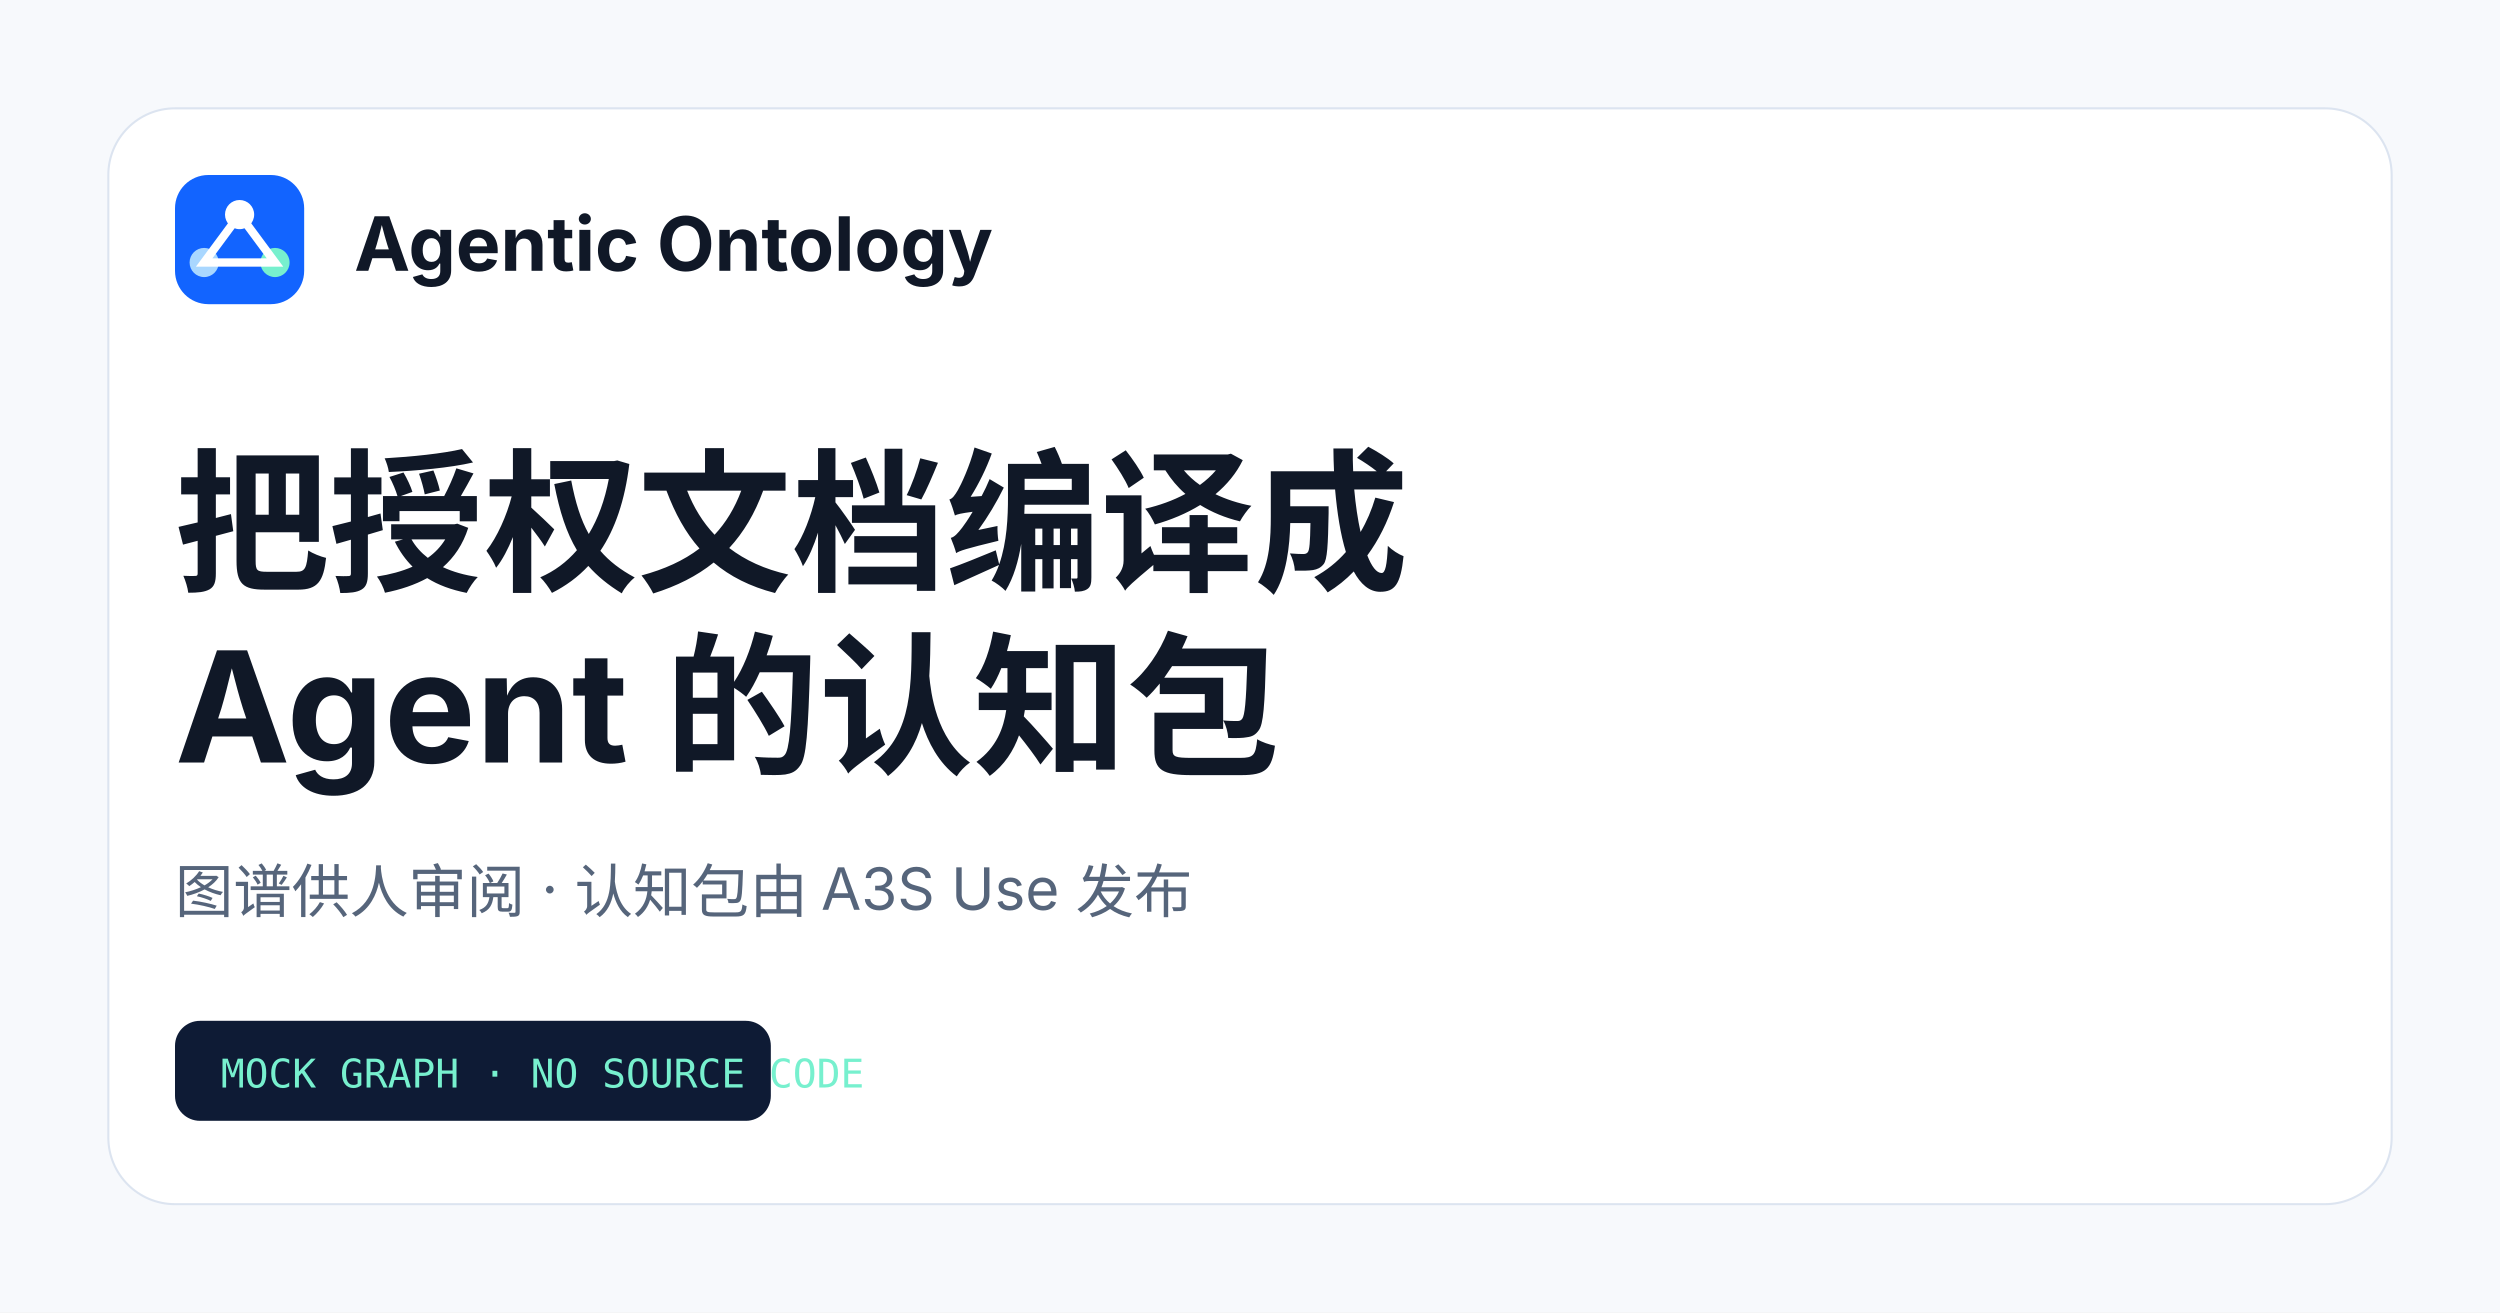
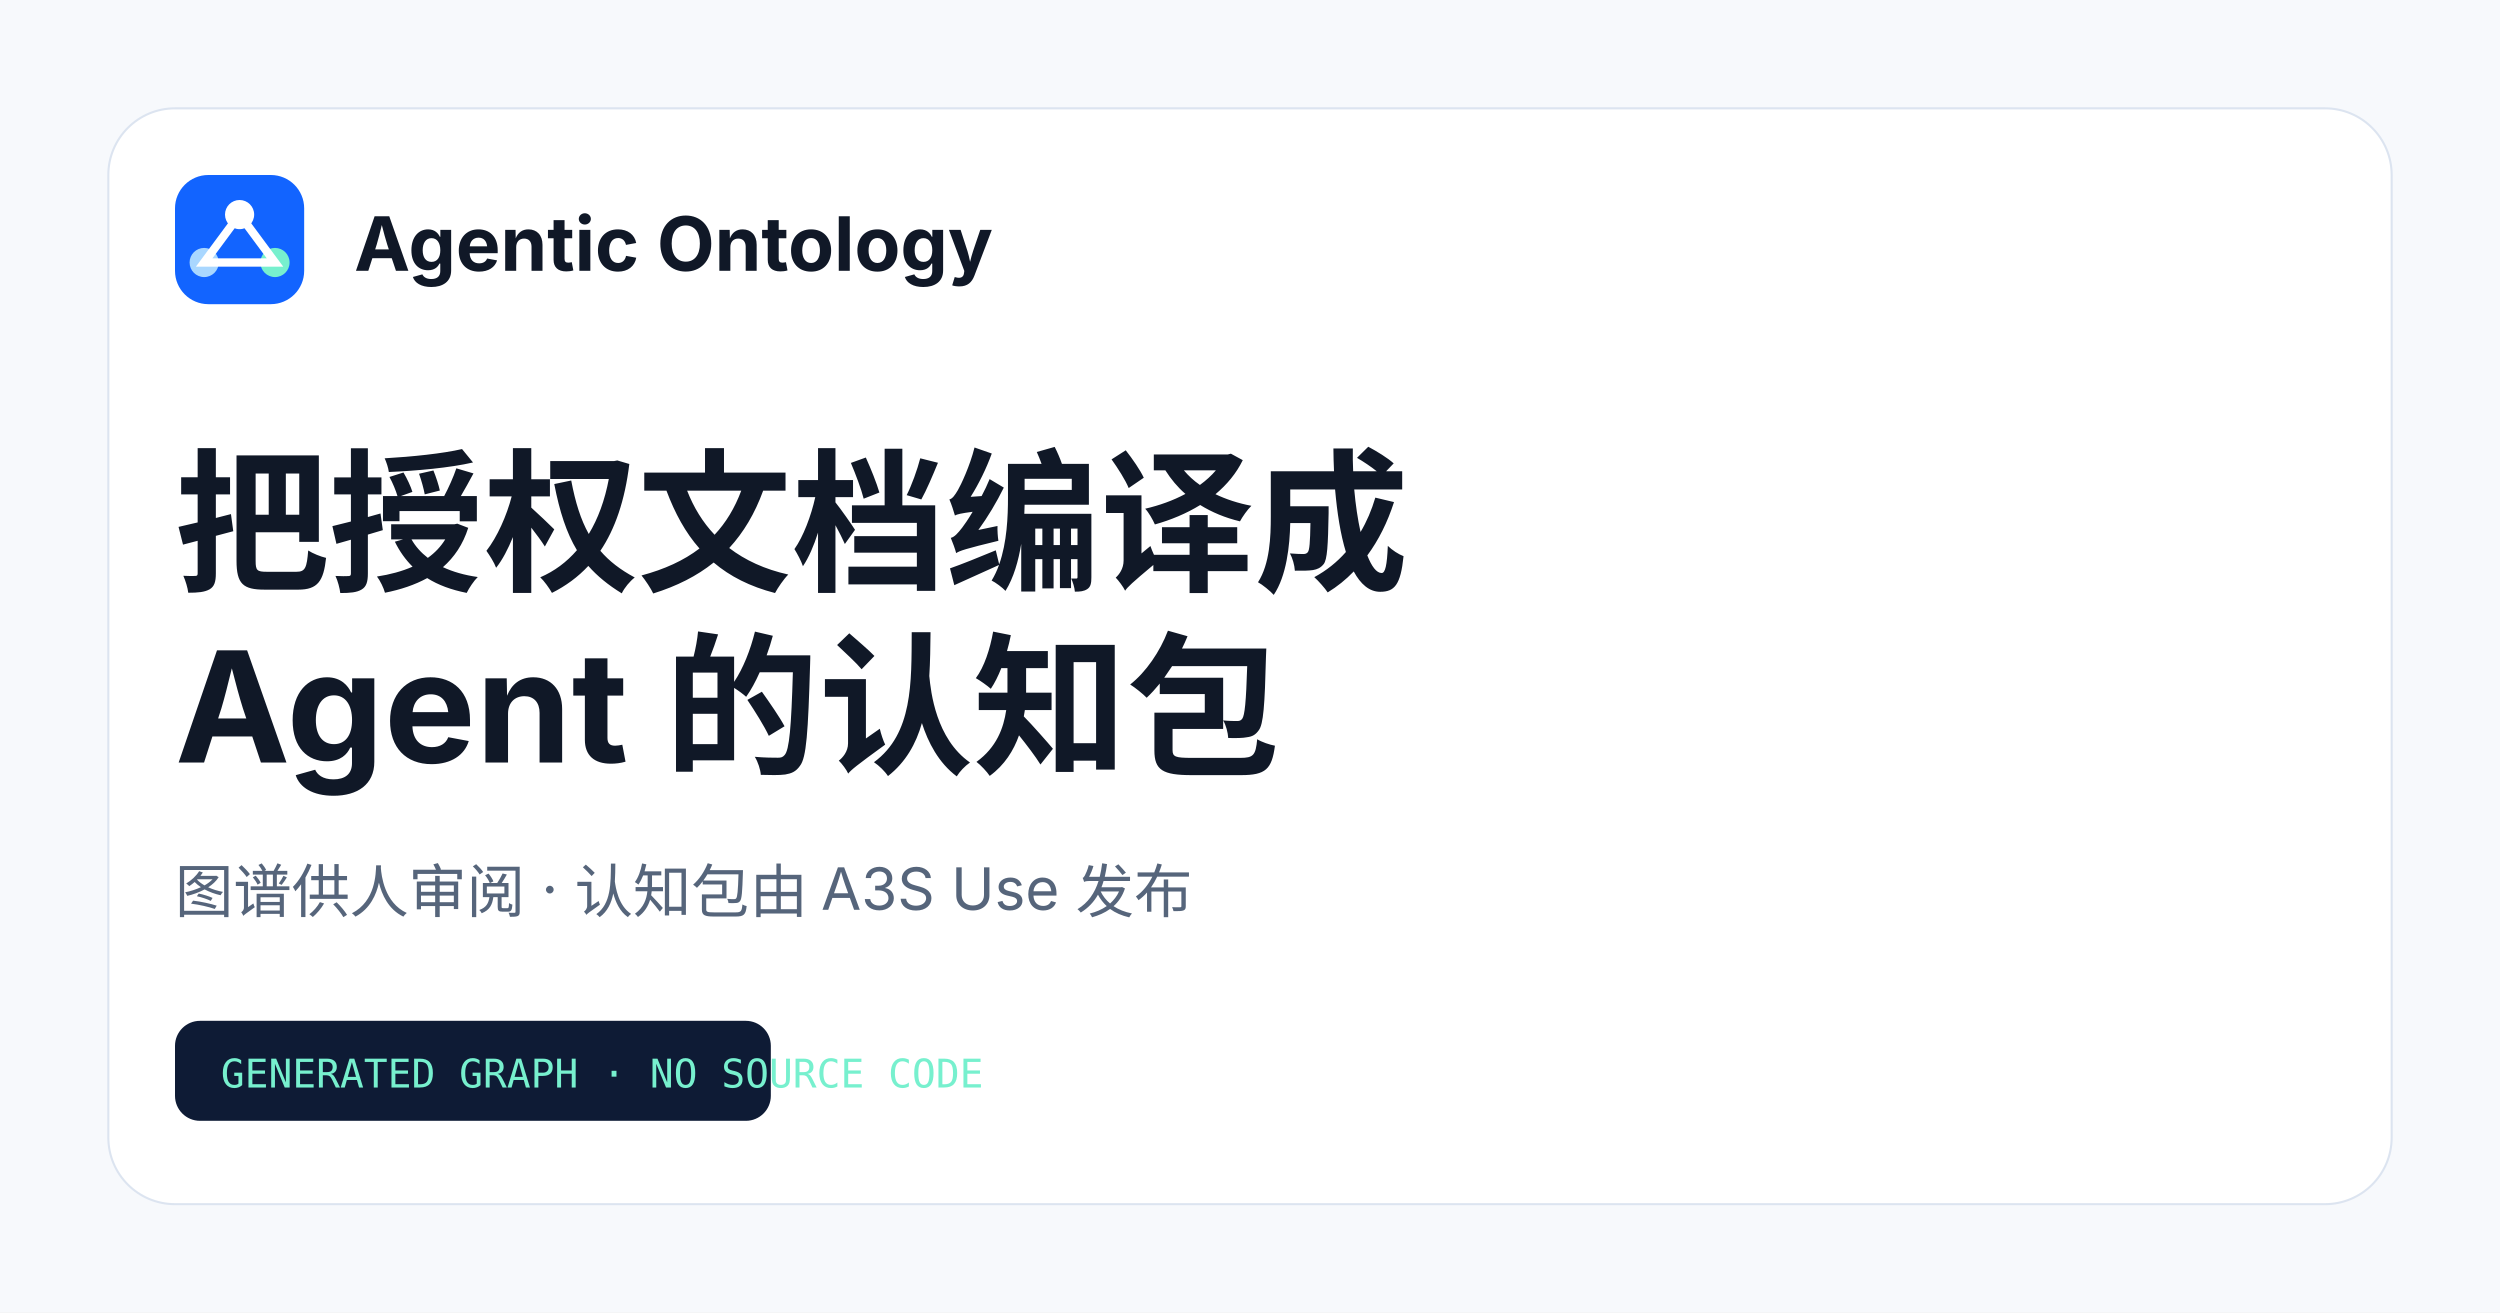
<svg xmlns="http://www.w3.org/2000/svg" viewBox="0 0 1200 630" role="img" aria-labelledby="title desc">
  <rect width="1200" height="630" fill="#f7f9fc" />
  <rect x="52" y="52" width="1096" height="526" rx="32" fill="#fff" stroke="#dce4f0" />
  <rect x="84" y="84" width="62" height="62" rx="16" fill="#1264ff" />
  <circle cx="115" cy="103" r="7" fill="#fff" />
  <circle cx="98" cy="126" r="7" fill="#a9d7ff" />
  <circle cx="132" cy="126" r="7" fill="#77f0ce" />
  <path d="m115 103-17 23h34Z" fill="none" stroke="#fff" stroke-width="4" />
  <text x="170" y="130" fill="#101827" font-family="-apple-system, BlinkMacSystemFont, 'Segoe UI', 'PingFang SC', sans-serif" font-size="36" font-weight="700">Agentic Ontology</text>
  <text x="84" y="278" fill="#101827" font-family="-apple-system, BlinkMacSystemFont, 'Segoe UI', 'PingFang SC', sans-serif" font-size="74" font-weight="750">把授权文档编译成</text>
  <text x="84" y="366" fill="#101827" font-family="-apple-system, BlinkMacSystemFont, 'Segoe UI', 'PingFang SC', sans-serif" font-size="74" font-weight="750">Agent 的认知包</text>
  <text x="84" y="438" fill="#56657b" font-family="-apple-system, BlinkMacSystemFont, 'Segoe UI', 'PingFang SC', sans-serif" font-size="28">图谱供人审阅 · 认知包由 A3S Use 发布</text>
  <rect x="84" y="490" width="286" height="48" rx="12" fill="#0e1b35" />
-   <text x="106" y="522" fill="#77f0ce" font-family="monospace" font-size="19">MOCK GRAPH · NO SOURCE CODE</text>
+   <text x="106" y="522" fill="#77f0ce" font-family="monospace" font-size="19">GENERATED GRAPH · NO SOURCE CODE</text>
</svg>
